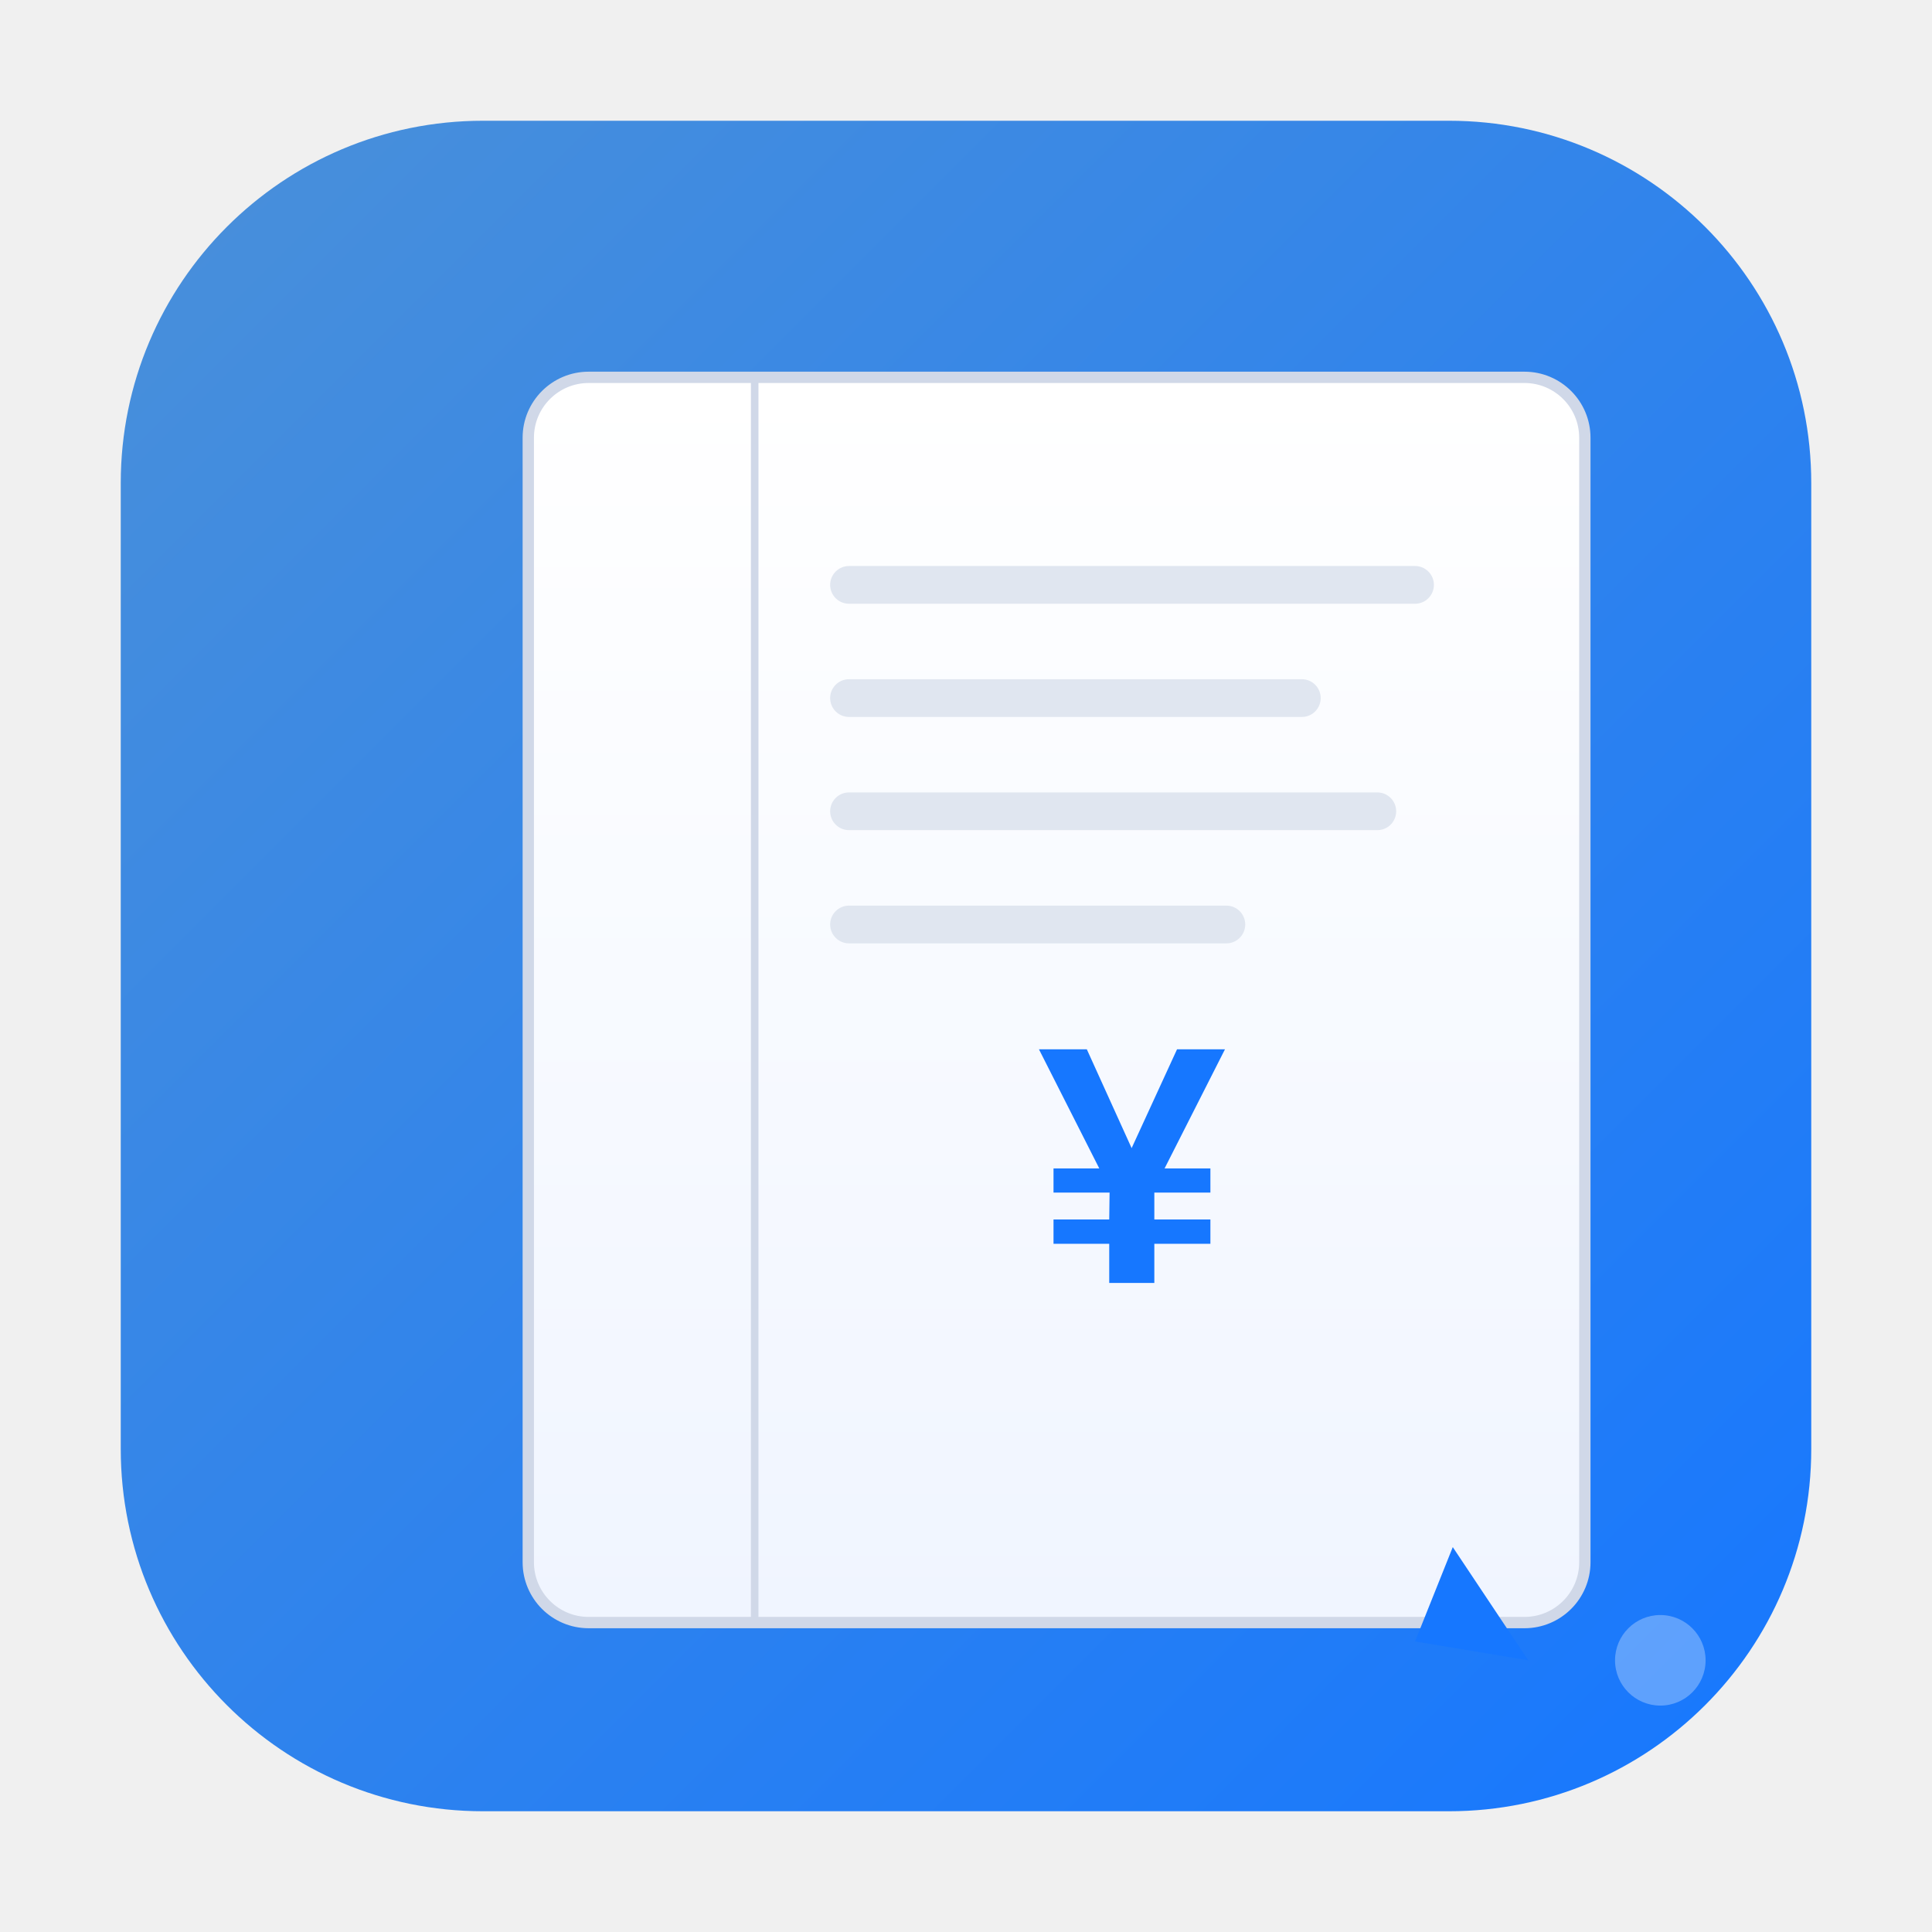
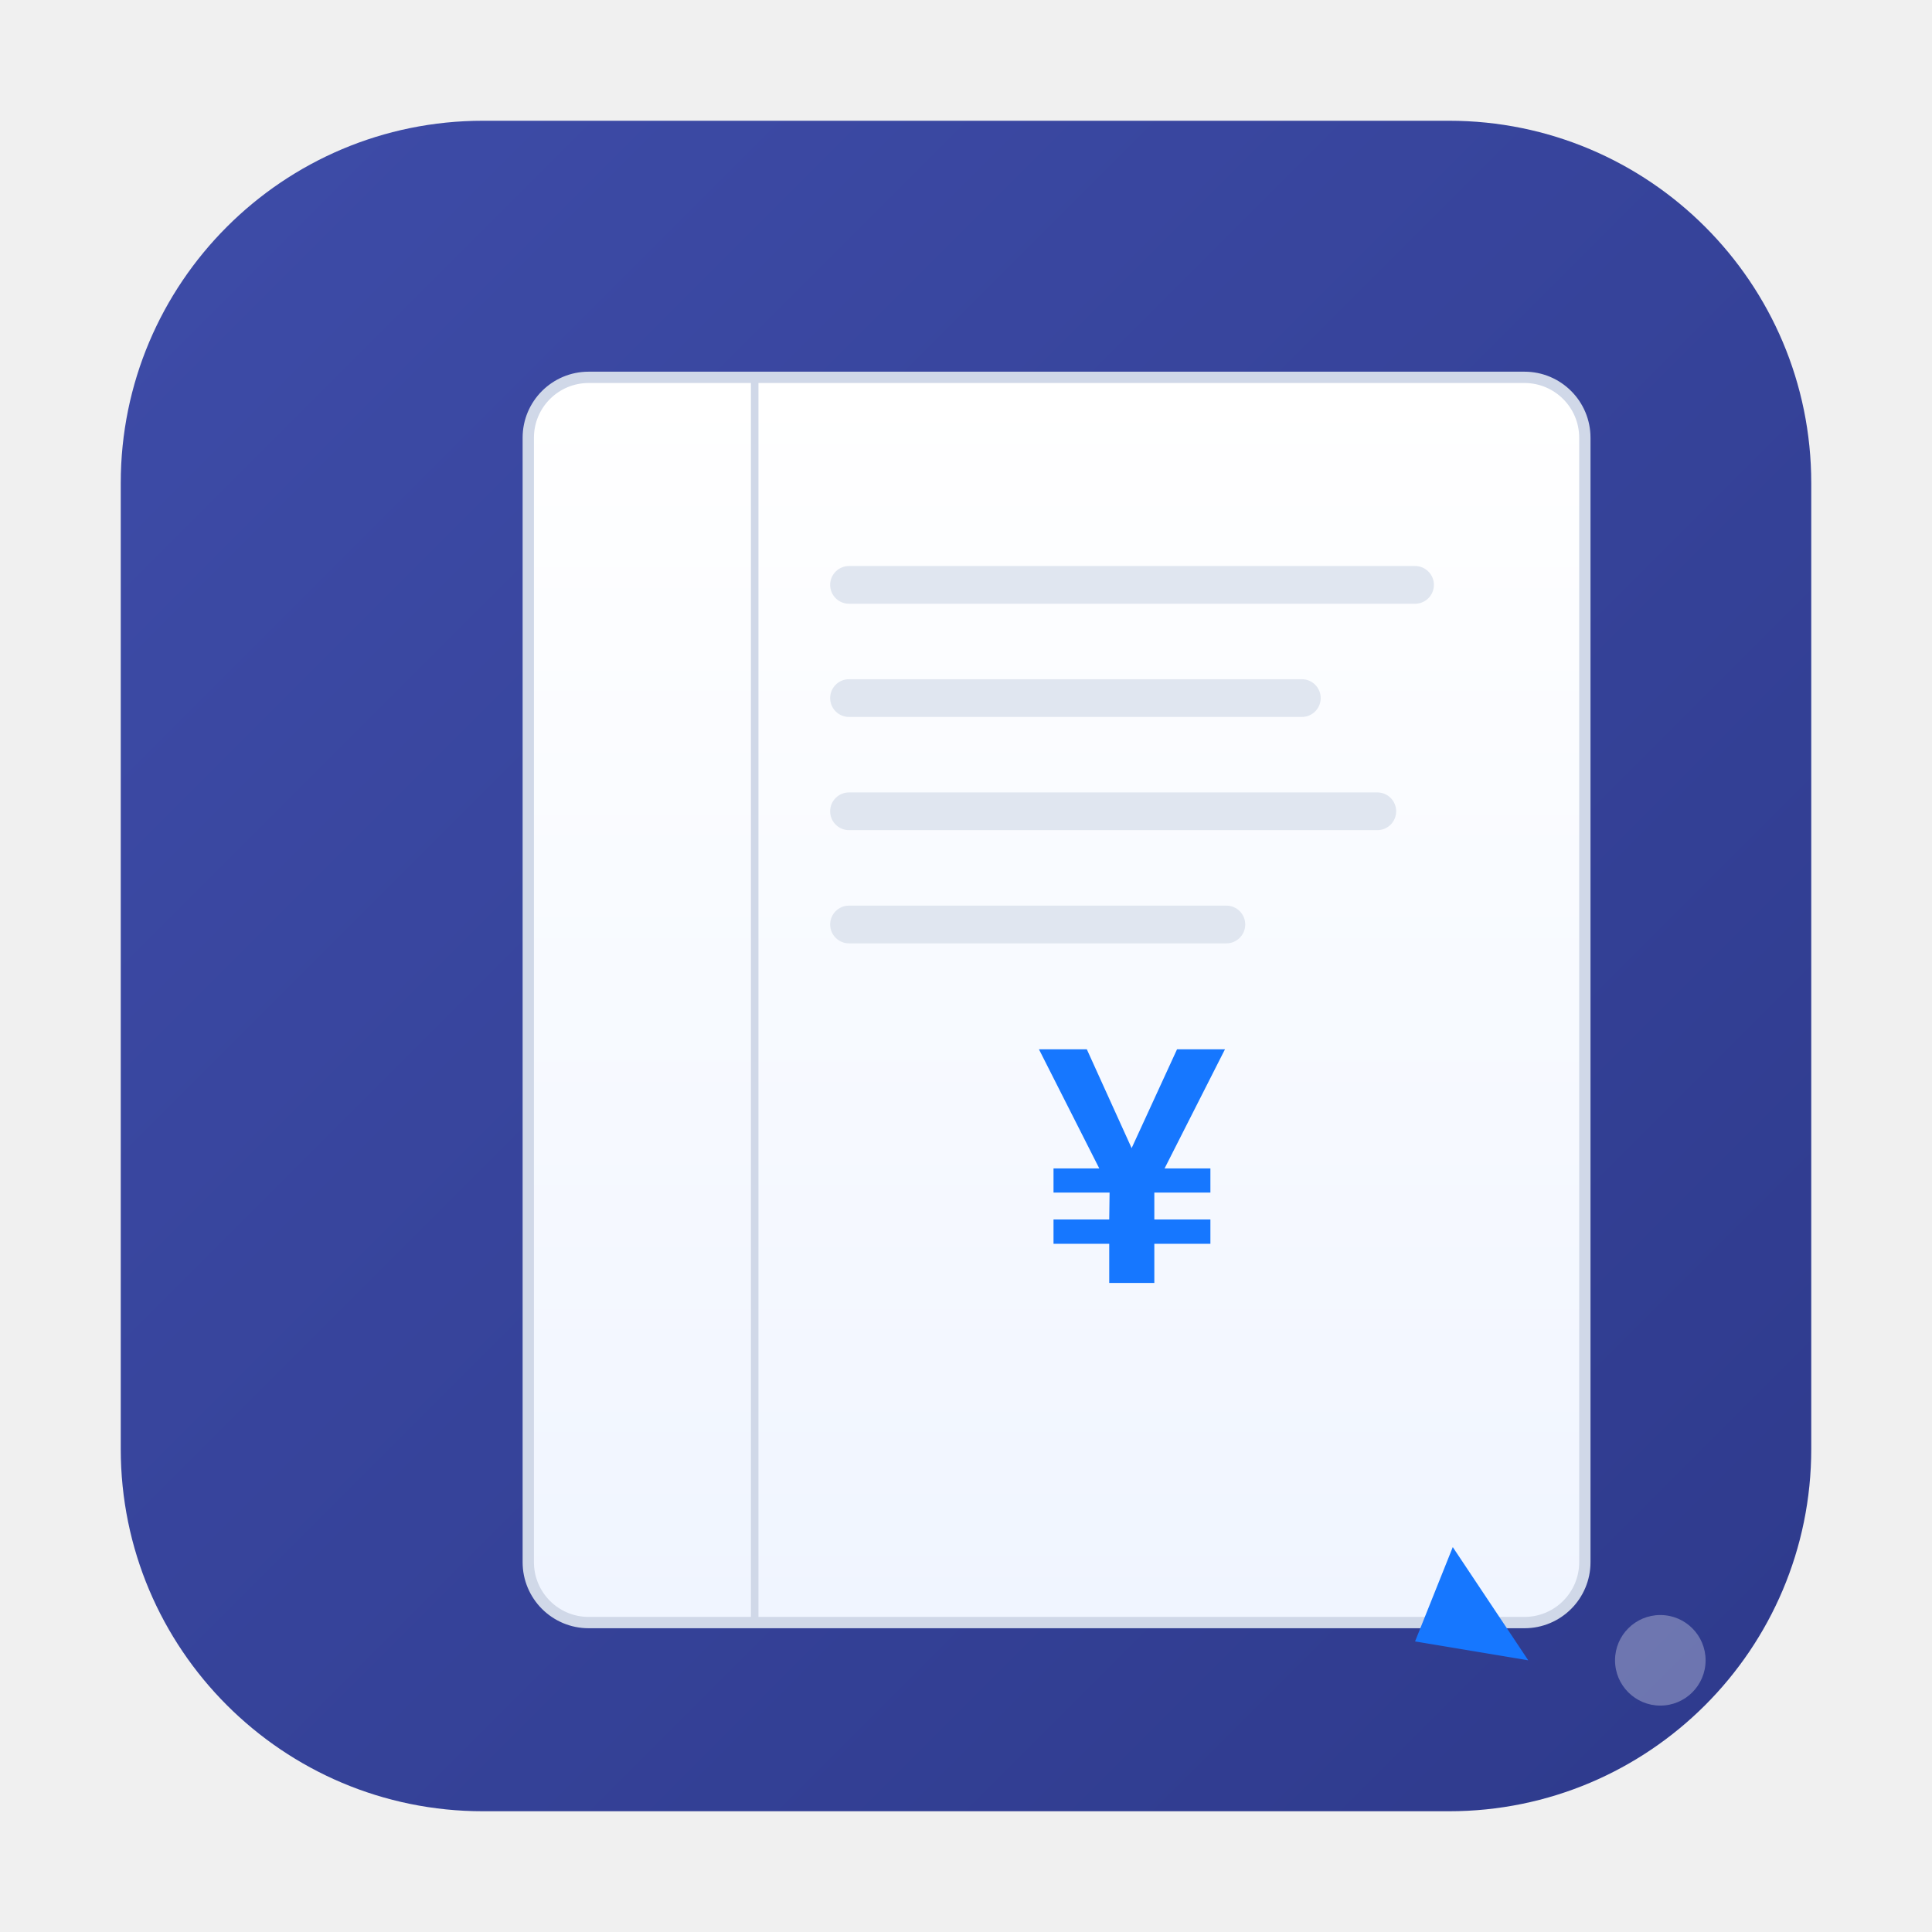
<svg xmlns="http://www.w3.org/2000/svg" width="512" height="512" viewBox="0 0 512 512">
  <defs>
    <linearGradient id="bg" x1="0%" y1="0%" x2="100%" y2="100%">
-       <stop offset="0%" style="stop-color:#4A90D9" />
-       <stop offset="100%" style="stop-color:#1677ff" />
+       <stop offset="0%" style="stop-color:#3E4CA8" />
+       <stop offset="100%" style="stop-color:#2E3A8C" />
    </linearGradient>
    <linearGradient id="page" x1="0%" y1="0%" x2="0%" y2="100%">
      <stop offset="0%" style="stop-color:#ffffff" />
      <stop offset="100%" style="stop-color:#f0f5ff" />
    </linearGradient>
  </defs>
  <rect x="32" y="32" width="448" height="448" rx="96" ry="96" fill="url(#bg)" />
  <rect x="140" y="100" width="280" height="330" rx="16" ry="16" fill="url(#page)" stroke="#d0d8e8" stroke-width="3" />
  <line x1="200" y1="100" x2="200" y2="430" stroke="#d0d8e8" stroke-width="2" />
  <rect x="220" y="150" width="160" height="10" rx="5" fill="#e0e6f0" />
  <rect x="220" y="180" width="130" height="10" rx="5" fill="#e0e6f0" />
  <rect x="220" y="210" width="150" height="10" rx="5" fill="#e0e6f0" />
  <rect x="220" y="240" width="110" height="10" rx="5" fill="#e0e6f0" />
  <text x="300" y="340" font-family="Arial, sans-serif" font-size="90" font-weight="bold" fill="#1677ff" text-anchor="middle">¥</text>
  <polygon points="385,410 405,440 375,435" fill="#1677ff" />
  <circle cx="440" cy="440" r="12" fill="#ffffff" opacity="0.3" />
</svg>
